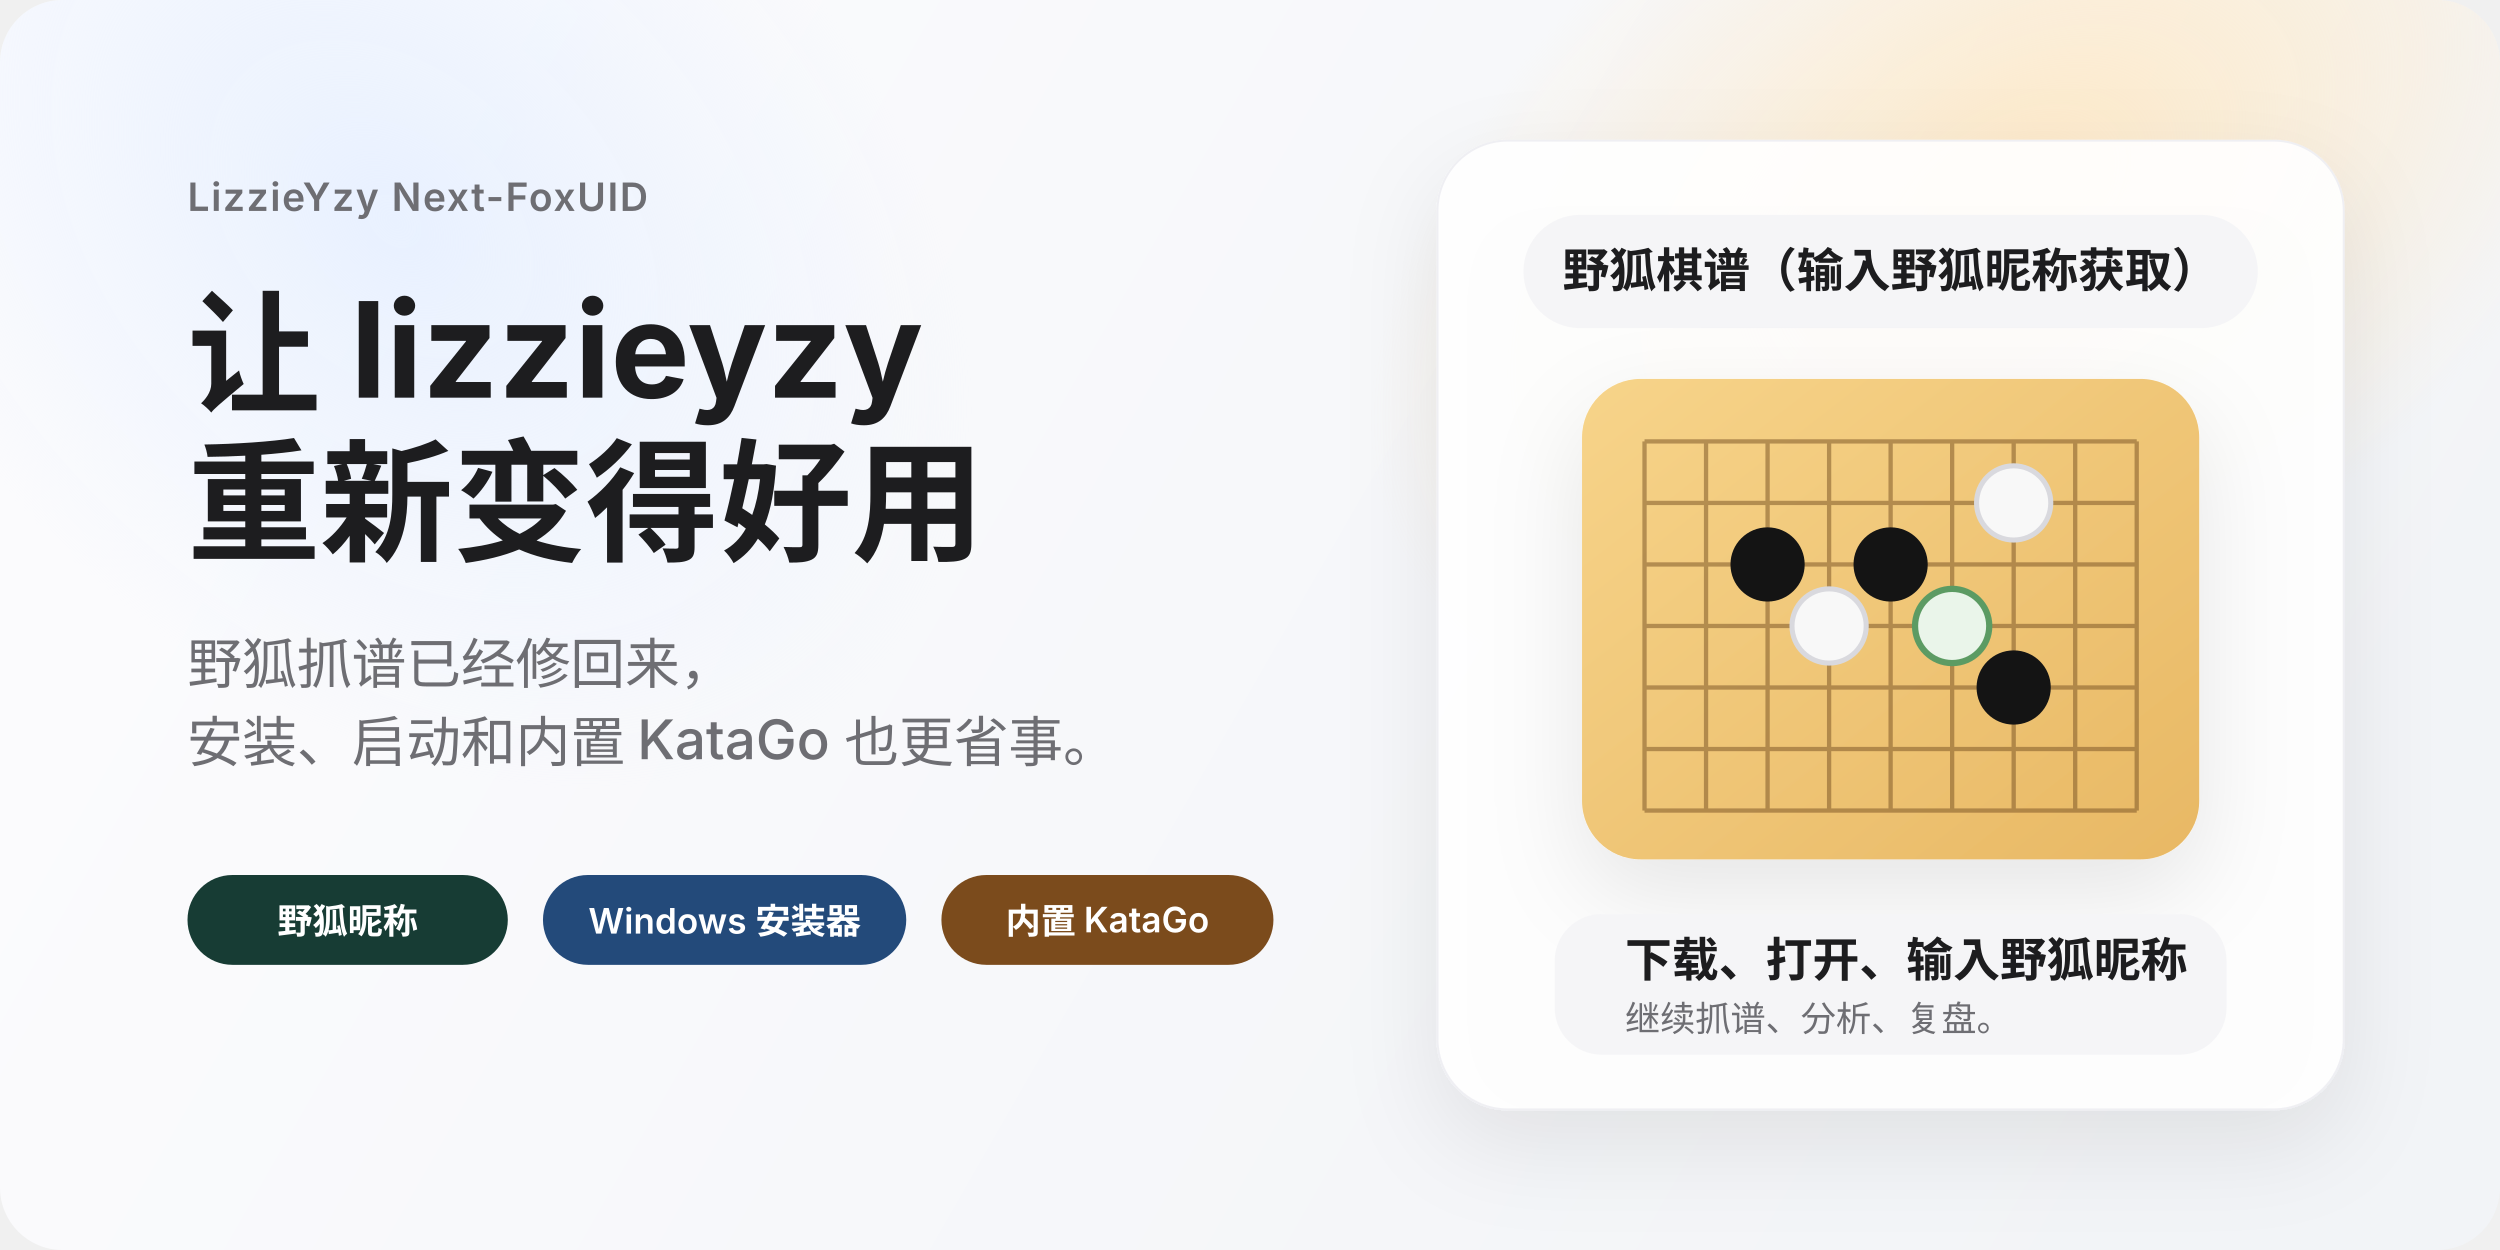
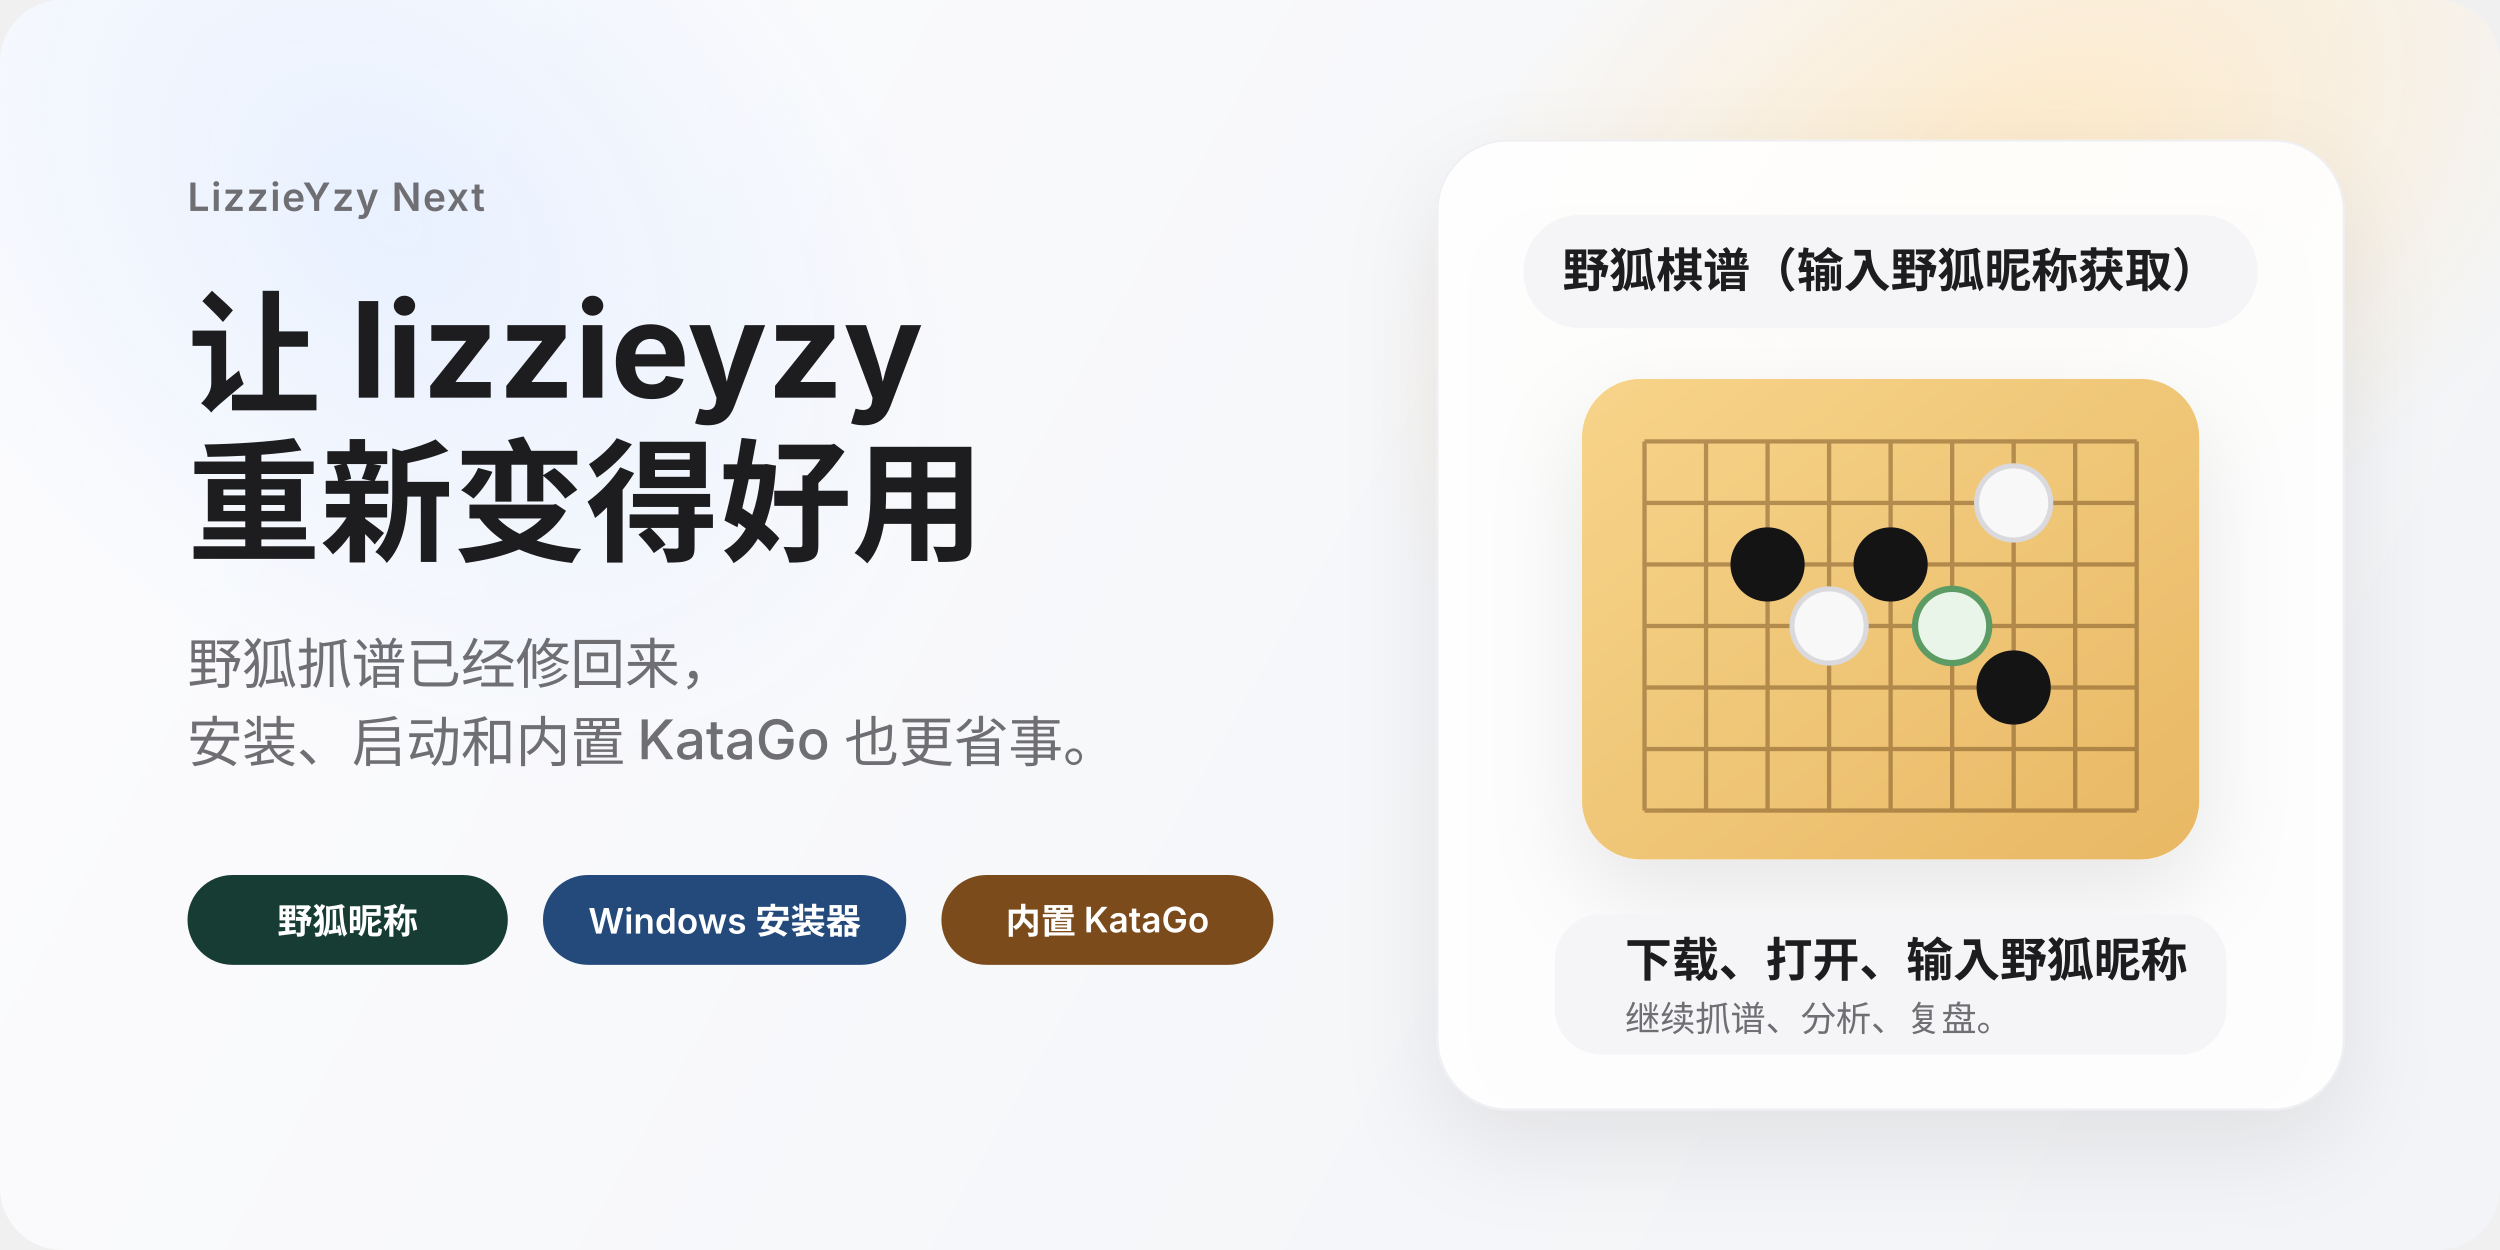
<svg xmlns="http://www.w3.org/2000/svg" width="1280" height="640" viewBox="0 0 1280 640" fill="none">
  <defs>
    <linearGradient id="bg" x1="184" y1="46" x2="1136" y2="592" gradientUnits="userSpaceOnUse">
      <stop stop-color="#FBFBFD" />
      <stop offset="1" stop-color="#F2F4F7" />
    </linearGradient>
    <radialGradient id="warm" cx="0" cy="0" r="1" gradientUnits="userSpaceOnUse" gradientTransform="translate(1028 104) rotate(148) scale(360 220)">
      <stop stop-color="#FFE8C2" stop-opacity="0.92" />
      <stop offset="1" stop-color="#FFE8C2" stop-opacity="0" />
    </radialGradient>
    <radialGradient id="cool" cx="0" cy="0" r="1" gradientUnits="userSpaceOnUse" gradientTransform="translate(202 112) rotate(44) scale(340 240)">
      <stop stop-color="#E7F0FF" stop-opacity="0.92" />
      <stop offset="1" stop-color="#E7F0FF" stop-opacity="0" />
    </radialGradient>
    <linearGradient id="boardBg" x1="0" y1="0" x2="1" y2="1">
      <stop stop-color="#F7D48A" />
      <stop offset="1" stop-color="#E8B864" />
    </linearGradient>
    <filter id="shadow" x="0" y="0" width="1280" height="640" filterUnits="userSpaceOnUse" color-interpolation-filters="sRGB">
      <feDropShadow dx="0" dy="18" stdDeviation="24" flood-color="#111111" flood-opacity="0.09" />
    </filter>
  </defs>
  <rect width="1280" height="640" rx="32" fill="url(#bg)" />
  <rect width="1280" height="640" rx="32" fill="url(#warm)" />
  <rect width="1280" height="640" rx="32" fill="url(#cool)" />
-   <text x="96" y="108" font-family="SF Pro Display, PingFang SC, Hiragino Sans GB, Microsoft YaHei, sans-serif" font-size="20" font-weight="600" letter-spacing="0.04em" fill="#6E6E73">LizzieYzy Next-FoxUID</text>
+   <text x="96" y="108" font-family="SF Pro Display, PingFang SC, Hiragino Sans GB, Microsoft YaHei, sans-serif" font-size="20" font-weight="600" letter-spacing="0.04em" fill="#6E6E73">LizzieYzy Next</text>
  <text x="96" y="206" font-family="SF Pro Display, PingFang SC, Hiragino Sans GB, Microsoft YaHei, sans-serif" font-size="68" font-weight="700" fill="#1D1D1F">让 lizzieyzy</text>
  <text x="96" y="282" font-family="SF Pro Display, PingFang SC, Hiragino Sans GB, Microsoft YaHei, sans-serif" font-size="68" font-weight="700" fill="#1D1D1F">重新变得好用</text>
  <text x="96" y="350" font-family="SF Pro Text, PingFang SC, Hiragino Sans GB, Microsoft YaHei, sans-serif" font-size="28" font-weight="500" fill="#6E6E73">野狐抓谱已经修回来，</text>
  <text x="96" y="390" font-family="SF Pro Text, PingFang SC, Hiragino Sans GB, Microsoft YaHei, sans-serif" font-size="28" font-weight="500" fill="#6E6E73">安装、启动和内置 KataGo 也更省事。</text>
  <rect x="96" y="448" width="164" height="46" rx="23" fill="#173C34" />
  <text x="178" y="478" text-anchor="middle" font-family="SF Pro Text, PingFang SC, Hiragino Sans GB, Microsoft YaHei, sans-serif" font-size="18" font-weight="600" fill="#FFFFFF">野狐昵称</text>
  <rect x="278" y="448" width="186" height="46" rx="23" fill="#234A7A" />
  <text x="371" y="478" text-anchor="middle" font-family="SF Pro Text, PingFang SC, Hiragino Sans GB, Microsoft YaHei, sans-serif" font-size="18" font-weight="600" fill="#FFFFFF">Windows 安装器</text>
  <rect x="482" y="448" width="170" height="46" rx="23" fill="#7B4B1C" />
  <text x="567" y="478" text-anchor="middle" font-family="SF Pro Text, PingFang SC, Hiragino Sans GB, Microsoft YaHei, sans-serif" font-size="18" font-weight="600" fill="#FFFFFF">内置 KataGo</text>
  <g filter="url(#shadow)">
    <rect x="736" y="72" width="464" height="496" rx="36" fill="#FFFFFF" fill-opacity="0.9" stroke="#EFEFF3" />
  </g>
  <rect x="780" y="110" width="376" height="58" rx="29" fill="#F5F5F7" />
  <text x="968" y="147" text-anchor="middle" font-family="SF Pro Text, PingFang SC, Hiragino Sans GB, Microsoft YaHei, sans-serif" font-size="24" font-weight="600" fill="#1D1D1F">野狐棋谱（输入野狐昵称获取）</text>
  <g filter="url(#shadow)">
    <rect x="810" y="194" width="316" height="246" rx="30" fill="url(#boardBg)" />
  </g>
  <g opacity="0.54" stroke="#7E5627" stroke-width="2.2">
    <path d="M842 226H1094" />
    <path d="M842 257.5H1094" />
    <path d="M842 289H1094" />
    <path d="M842 320.5H1094" />
    <path d="M842 352H1094" />
    <path d="M842 383.5H1094" />
    <path d="M842 415H1094" />
    <path d="M842 226V415" />
    <path d="M873.5 226V415" />
    <path d="M905 226V415" />
    <path d="M936.5 226V415" />
    <path d="M968 226V415" />
    <path d="M999.5 226V415" />
    <path d="M1031 226V415" />
    <path d="M1062.5 226V415" />
    <path d="M1094 226V415" />
  </g>
  <circle cx="905" cy="289" r="19" fill="#141414" />
  <circle cx="936.5" cy="320.5" r="19" fill="#F8F8F8" stroke="#D9D9DE" stroke-width="2.6" />
  <circle cx="968" cy="289" r="19" fill="#141414" />
  <circle cx="1031" cy="257.5" r="19" fill="#F8F8F8" stroke="#D9D9DE" stroke-width="2.6" />
  <circle cx="1031" cy="352" r="19" fill="#141414" />
  <circle cx="999.5" cy="320.5" r="19" fill="#EAF5EA" stroke="#5C9B63" stroke-width="3.2" />
  <rect x="796" y="468" width="344" height="72" rx="24" fill="#F5F5F7" />
  <text x="832" y="500" font-family="SF Pro Text, PingFang SC, Hiragino Sans GB, Microsoft YaHei, sans-serif" font-size="24" font-weight="600" fill="#1D1D1F">下载、打开、输入野狐昵称</text>
  <text x="832" y="528" font-family="SF Pro Text, PingFang SC, Hiragino Sans GB, Microsoft YaHei, sans-serif" font-size="18" font-weight="500" fill="#6E6E73">继续抓谱、分析、复盘。</text>
</svg>
